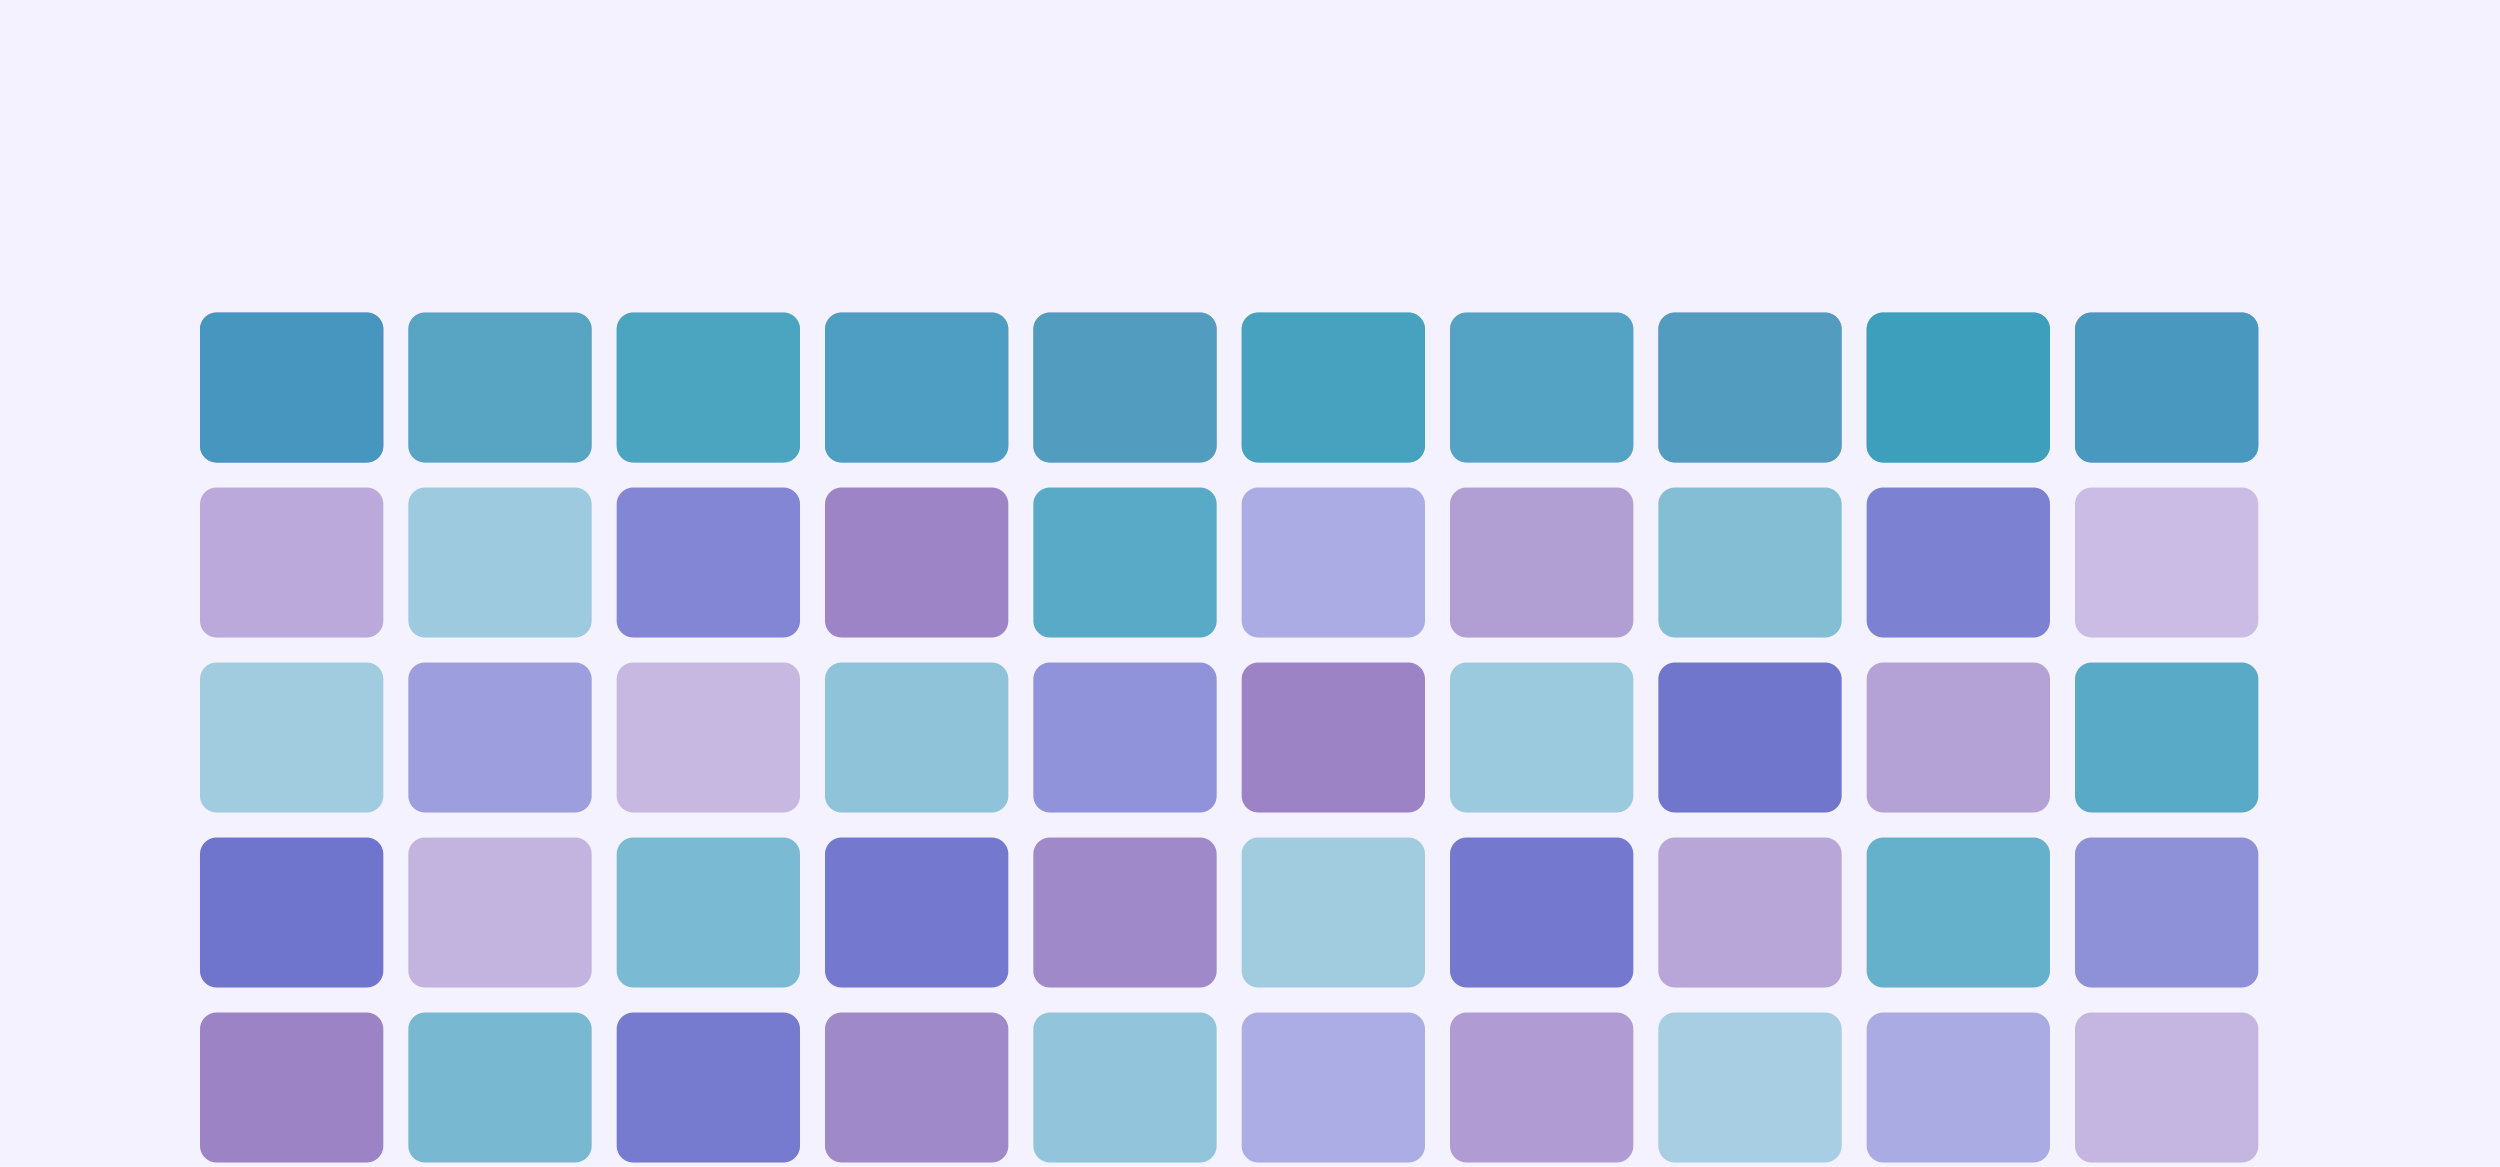
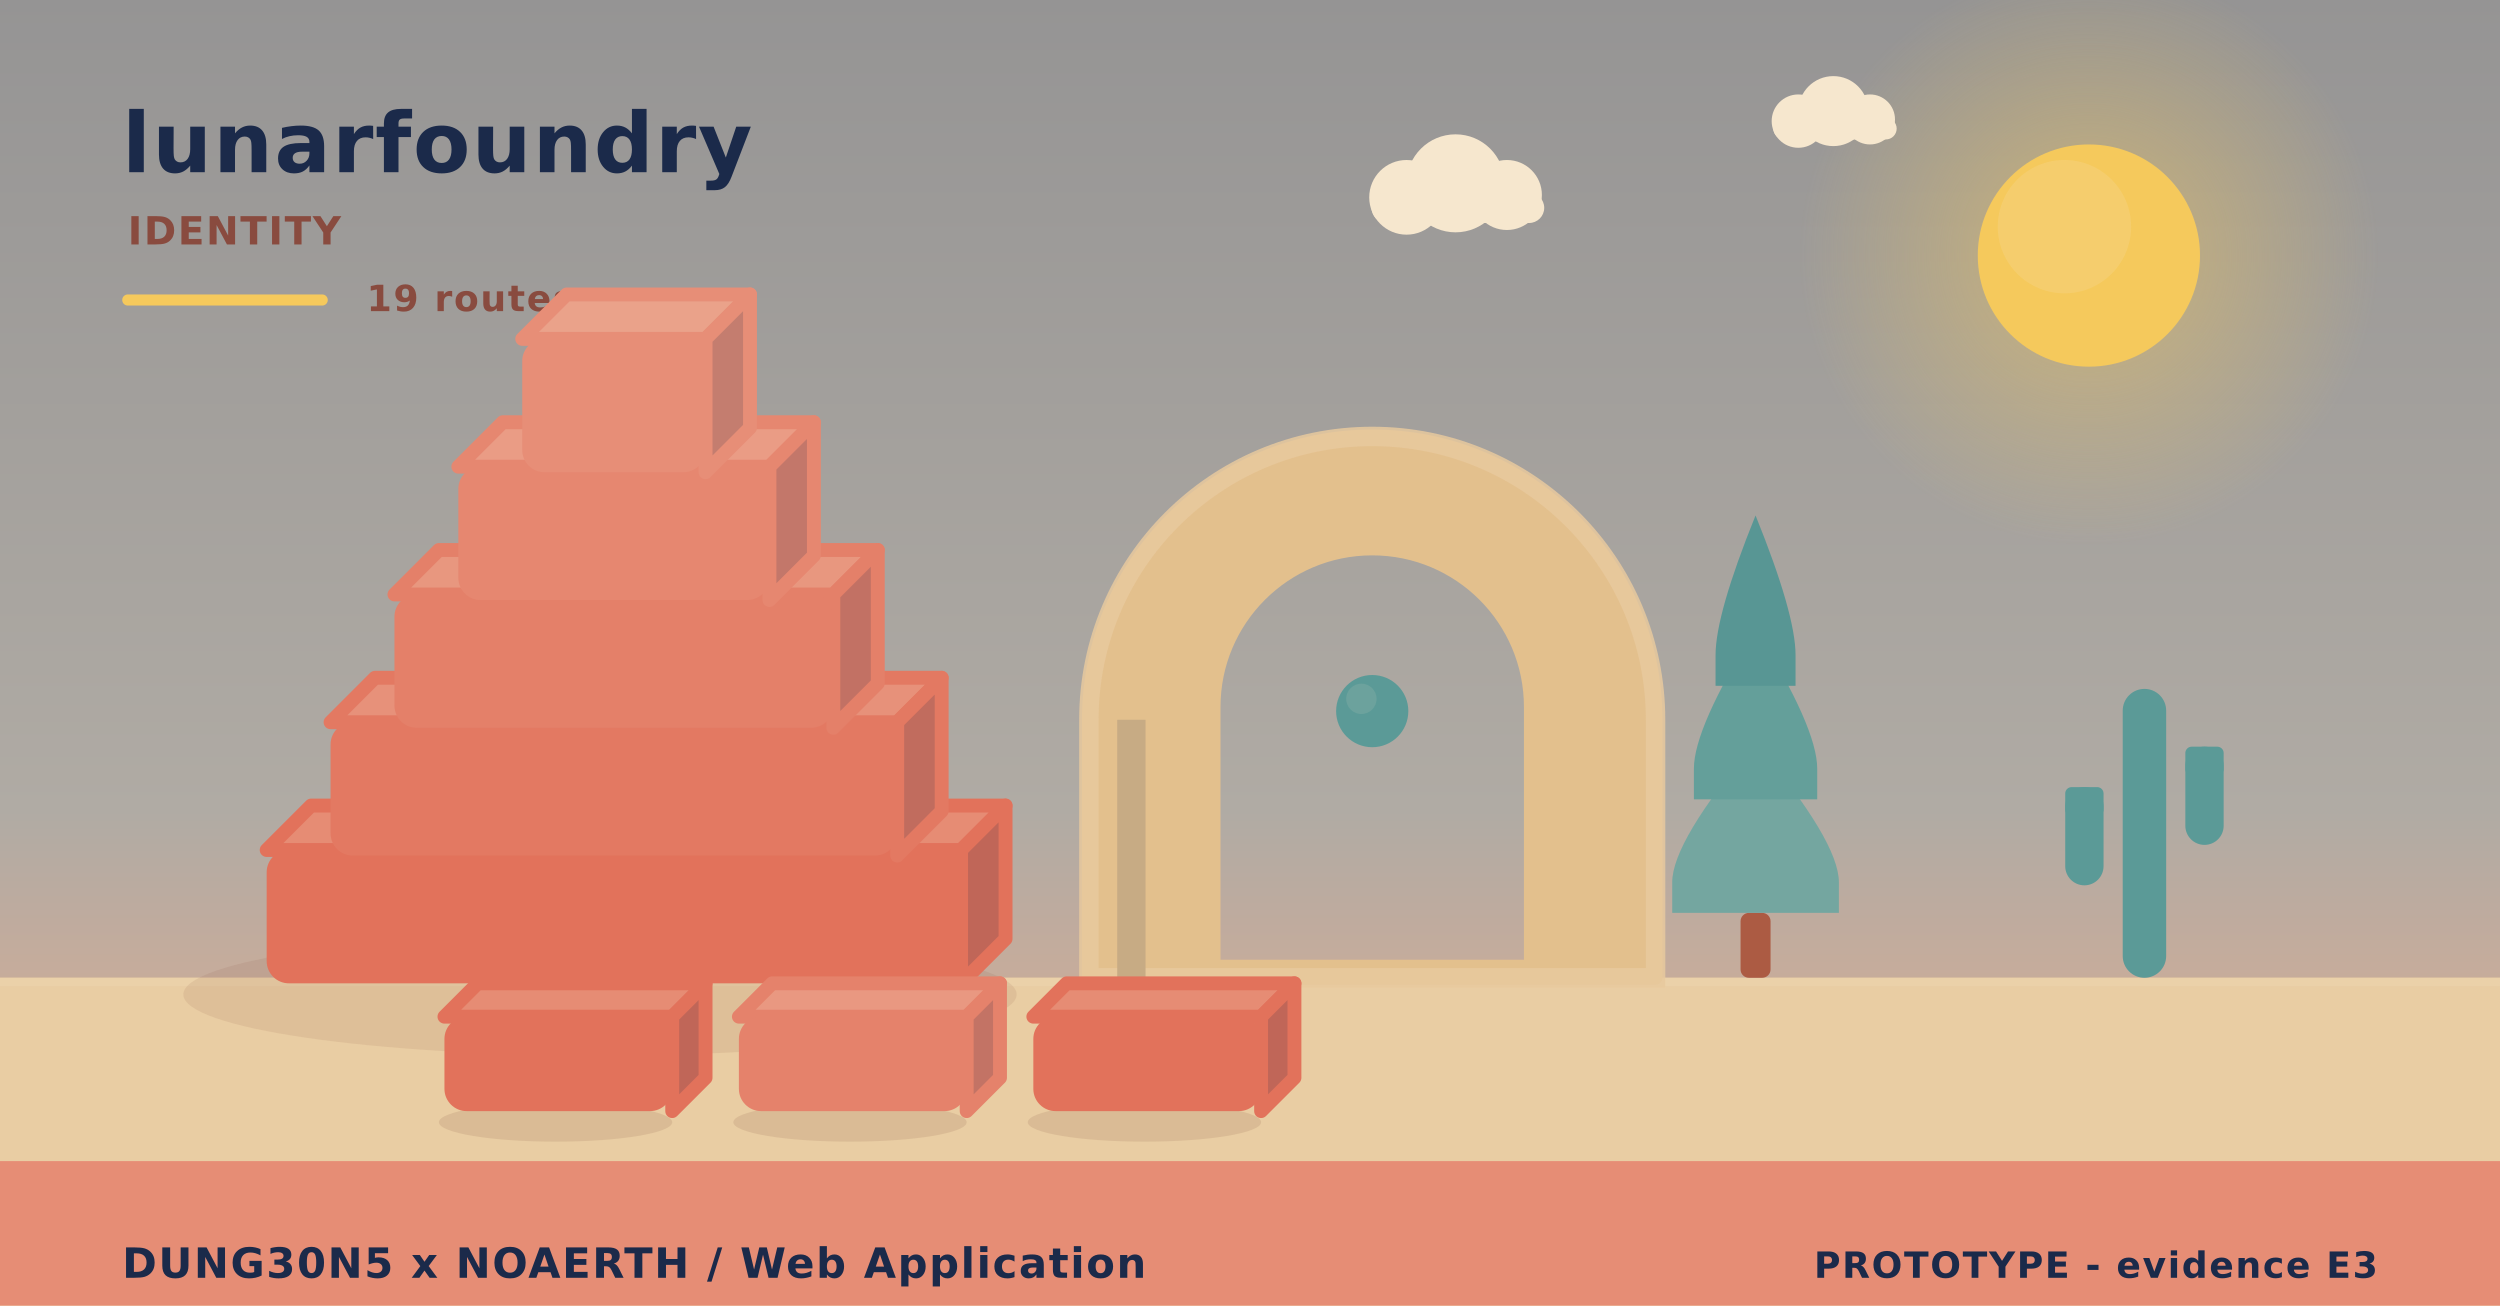
- <svg xmlns="http://www.w3.org/2000/svg" viewBox="0 0 1200 560" width="1200" height="560" role="img" aria-label="lunarfoundry hero">
-   <rect width="1200" height="560" fill="#f4f2ff" />
-   <defs>
-     <linearGradient id="gh" x1="0" y1="0" x2="1" y2="1">
-       <stop offset="0%" stop-color="#6166c7" />
-       <stop offset="100%" stop-color="#8f73be" />
-     </linearGradient>
-   </defs>
-   <rect x="96.00" y="150.00" width="88.00" height="72.00" rx="8.00" fill="#6166c7" opacity="0.87" />
-   <rect x="196.00" y="150.00" width="88.00" height="72.00" rx="8.00" fill="#8f73be" opacity="0.43" />
-   <rect x="296.00" y="150.00" width="88.00" height="72.00" rx="8.00" fill="#3b9dbb" opacity="0.56" />
-   <rect x="396.00" y="150.00" width="88.00" height="72.00" rx="8.00" fill="#6166c7" opacity="0.61" />
-   <rect x="496.00" y="150.00" width="88.00" height="72.00" rx="8.00" fill="#8f73be" opacity="0.71" />
-   <rect x="596.00" y="150.00" width="88.00" height="72.00" rx="8.00" fill="#3b9dbb" opacity="0.70" />
-   <rect x="696.00" y="150.00" width="88.00" height="72.00" rx="8.00" fill="#6166c7" opacity="0.40" />
-   <rect x="796.00" y="150.00" width="88.00" height="72.00" rx="8.00" fill="#8f73be" opacity="0.71" />
-   <rect x="896.00" y="150.00" width="88.00" height="72.00" rx="8.00" fill="#3b9dbb" opacity="0.93" />
-   <rect x="996.00" y="150.00" width="88.00" height="72.00" rx="8.00" fill="#6166c7" opacity="0.80" />
-   <rect x="96.00" y="234.00" width="88.00" height="72.00" rx="8.00" fill="#8f73be" opacity="0.57" />
-   <rect x="196.00" y="234.00" width="88.00" height="72.00" rx="8.00" fill="#3b9dbb" opacity="0.47" />
-   <rect x="296.00" y="234.00" width="88.00" height="72.00" rx="8.00" fill="#6166c7" opacity="0.77" />
-   <rect x="396.00" y="234.00" width="88.00" height="72.00" rx="8.00" fill="#8f73be" opacity="0.86" />
-   <rect x="496.00" y="234.00" width="88.00" height="72.00" rx="8.00" fill="#3b9dbb" opacity="0.84" />
-   <rect x="596.00" y="234.00" width="88.00" height="72.00" rx="8.00" fill="#6166c7" opacity="0.50" />
-   <rect x="696.00" y="234.00" width="88.00" height="72.00" rx="8.00" fill="#8f73be" opacity="0.66" />
-   <rect x="796.00" y="234.00" width="88.00" height="72.00" rx="8.00" fill="#3b9dbb" opacity="0.61" />
-   <rect x="896.00" y="234.00" width="88.00" height="72.00" rx="8.00" fill="#6166c7" opacity="0.81" />
-   <rect x="996.00" y="234.00" width="88.00" height="72.00" rx="8.00" fill="#8f73be" opacity="0.42" />
-   <rect x="96.00" y="318.00" width="88.00" height="72.00" rx="8.00" fill="#3b9dbb" opacity="0.45" />
-   <rect x="196.00" y="318.00" width="88.00" height="72.00" rx="8.00" fill="#6166c7" opacity="0.60" />
-   <rect x="296.00" y="318.00" width="88.00" height="72.00" rx="8.00" fill="#8f73be" opacity="0.46" />
-   <rect x="396.00" y="318.00" width="88.00" height="72.00" rx="8.00" fill="#3b9dbb" opacity="0.55" />
-   <rect x="496.00" y="318.00" width="88.00" height="72.00" rx="8.00" fill="#6166c7" opacity="0.68" />
-   <rect x="596.00" y="318.00" width="88.00" height="72.00" rx="8.00" fill="#8f73be" opacity="0.87" />
-   <rect x="696.00" y="318.00" width="88.00" height="72.00" rx="8.00" fill="#3b9dbb" opacity="0.48" />
-   <rect x="796.00" y="318.00" width="88.00" height="72.00" rx="8.00" fill="#6166c7" opacity="0.89" />
-   <rect x="896.00" y="318.00" width="88.00" height="72.00" rx="8.00" fill="#8f73be" opacity="0.63" />
-   <rect x="996.00" y="318.00" width="88.00" height="72.00" rx="8.00" fill="#3b9dbb" opacity="0.84" />
-   <rect x="96.00" y="402.00" width="88.00" height="72.00" rx="8.00" fill="#6166c7" opacity="0.90" />
-   <rect x="196.00" y="402.00" width="88.00" height="72.00" rx="8.00" fill="#8f73be" opacity="0.49" />
-   <rect x="296.00" y="402.00" width="88.00" height="72.00" rx="8.00" fill="#3b9dbb" opacity="0.65" />
-   <rect x="396.00" y="402.00" width="88.00" height="72.00" rx="8.00" fill="#6166c7" opacity="0.87" />
-   <rect x="496.00" y="402.00" width="88.00" height="72.00" rx="8.00" fill="#8f73be" opacity="0.83" />
-   <rect x="596.00" y="402.00" width="88.00" height="72.00" rx="8.00" fill="#3b9dbb" opacity="0.45" />
-   <rect x="696.00" y="402.00" width="88.00" height="72.00" rx="8.00" fill="#6166c7" opacity="0.87" />
-   <rect x="796.00" y="402.00" width="88.00" height="72.00" rx="8.00" fill="#8f73be" opacity="0.60" />
-   <rect x="896.00" y="402.00" width="88.00" height="72.00" rx="8.00" fill="#3b9dbb" opacity="0.77" />
-   <rect x="996.00" y="402.00" width="88.00" height="72.00" rx="8.00" fill="#6166c7" opacity="0.69" />
-   <rect x="96.00" y="486.00" width="88.00" height="72.00" rx="8.00" fill="#8f73be" opacity="0.87" />
-   <rect x="196.00" y="486.00" width="88.00" height="72.00" rx="8.00" fill="#3b9dbb" opacity="0.67" />
-   <rect x="296.00" y="486.00" width="88.00" height="72.00" rx="8.00" fill="#6166c7" opacity="0.85" />
-   <rect x="396.00" y="486.00" width="88.00" height="72.00" rx="8.00" fill="#8f73be" opacity="0.83" />
-   <rect x="496.00" y="486.00" width="88.00" height="72.00" rx="8.00" fill="#3b9dbb" opacity="0.53" />
-   <rect x="596.00" y="486.00" width="88.00" height="72.00" rx="8.00" fill="#6166c7" opacity="0.49" />
-   <rect x="696.00" y="486.00" width="88.00" height="72.00" rx="8.00" fill="#8f73be" opacity="0.68" />
-   <rect x="796.00" y="486.00" width="88.00" height="72.00" rx="8.00" fill="#3b9dbb" opacity="0.42" />
-   <rect x="896.00" y="486.00" width="88.00" height="72.00" rx="8.00" fill="#6166c7" opacity="0.51" />
-   <rect x="996.00" y="486.00" width="88.00" height="72.00" rx="8.00" fill="#8f73be" opacity="0.47" />
+ <svg xmlns="http://www.w3.org/2000/svg" width="900" height="470" viewBox="0 0 900 470" role="img" aria-label="lunarfoundry - identity">
+   <linearGradient id="skyh" x1="0" y1="0" x2="0" y2="1">
+     <stop offset="0" stop-color="#959494" />
+     <stop offset="0.62" stop-color="#b0aba4" />
+     <stop offset="1" stop-color="#f3ad8a" />
+   </linearGradient>
+   <rect width="900" height="470" fill="url(#skyh)" />
+   <radialGradient id="sunh">
+     <stop offset="0.35" stop-color="#f5c95c" stop-opacity="0.34" />
+     <stop offset="1" stop-color="#f5c95c" stop-opacity="0" />
+   </radialGradient>
+   <circle cx="752" cy="92" r="104" fill="url(#sunh)" />
+   <circle cx="752" cy="92" r="40" fill="#f5c95c" />
+   <circle cx="743.2" cy="81.6" r="24" fill="#f5d27e" opacity="0.5" />
  <g>
-     <rect x="96.00" y="150.00" width="88.00" height="72.00" rx="8.00" fill="#3b9dbb" opacity="0.80" />
-     <animate attributeName="opacity" values="0.25;1.0;0.25" dur="12.4s" begin="3.23s" repeatCount="indefinite" />
+     <circle cx="524" cy="66" r="17.64" fill="#f6e7ce" />
+     <circle cx="506.36" cy="71.04" r="13.44" fill="#f6e7ce" />
+     <circle cx="542.48" cy="70.2" r="12.6" fill="#f6e7ce" />
+     <rect x="493.76" y="69.36" width="62.16" height="10.92" rx="5.46" fill="#f6e7ce" />
+     <animateTransform attributeName="transform" type="translate" values="0 0;24 0;0 0" dur="36s" begin="0s" repeatCount="indefinite" />
  </g>
  <g>
-     <rect x="196.00" y="150.00" width="88.00" height="72.00" rx="8.00" fill="#3b9dbb" opacity="0.80" />
-     <animate attributeName="opacity" values="0.25;1.0;0.25" dur="12.4s" begin="3.55s" repeatCount="indefinite" />
+     <circle cx="660" cy="40" r="12.6" fill="#f6e7ce" />
+     <circle cx="647.4" cy="43.6" r="9.6" fill="#f6e7ce" />
+     <circle cx="673.2" cy="43" r="9" fill="#f6e7ce" />
+     <rect x="638.4" y="42.4" width="44.4" height="7.8" rx="3.9" fill="#f6e7ce" />
+     <animateTransform attributeName="transform" type="translate" values="0 0;-18 0;0 0" dur="46s" begin="3s" repeatCount="indefinite" />
+   </g>
+   <rect x="0" y="352" width="900" height="118" fill="#e9cda3" />
+   <rect x="0" y="352" width="900" height="3" fill="#ebd1a9" />
+   <text x="44" y="62" font-family="Verdana,DejaVu Sans,sans-serif" font-size="30" font-weight="700" letter-spacing="0.6" fill="#1b2a4a" text-anchor="start">lunarfoundry</text>
+   <text x="46" y="88" font-family="Verdana,DejaVu Sans,sans-serif" font-size="14" font-weight="700" letter-spacing="0.6" fill="#894b3f" text-anchor="start">IDENTITY</text>
+   <rect x="44" y="106" width="74" height="4" rx="2" fill="#f5c95c" />
+   <text x="132" y="112" font-family="Verdana,DejaVu Sans,sans-serif" font-size="13" font-weight="700" letter-spacing="0.6" fill="#894b3f" text-anchor="start">19 routes</text>
+   <ellipse cx="216" cy="358" rx="150" ry="22" fill="rgba(138,90,68,0.11)" />
+   <g>
+     <path d="M96,306 L346,306 L362,290 L112,290 Z" fill="#e68c74" stroke="#e2725b" stroke-width="5" stroke-linejoin="round" />
+     <path d="M346,306 L362,290 L362,338 L346,354 Z" fill="#c06658" stroke="#e2725b" stroke-width="5" stroke-linejoin="round" />
+     <rect x="96" y="306" width="250" height="48" rx="8" fill="#e2725b" />
+     <animateTransform attributeName="transform" type="translate" values="0 10;0 0" dur="0.9s" begin="0s" fill="freeze" />
  </g>
  <g>
-     <rect x="296.00" y="150.00" width="88.00" height="72.00" rx="8.00" fill="#3b9dbb" opacity="0.80" />
-     <animate attributeName="opacity" values="0.25;1.0;0.25" dur="12.4s" begin="3.87s" repeatCount="indefinite" />
+     <path d="M119,260 L323,260 L339,244 L135,244 Z" fill="#e7917a" stroke="#e37962" stroke-width="5" stroke-linejoin="round" />
+     <path d="M323,260 L339,244 L339,292 L323,308 Z" fill="#c16c5e" stroke="#e37962" stroke-width="5" stroke-linejoin="round" />
+     <rect x="119" y="260" width="204" height="48" rx="8" fill="#e37962" />
+     <animateTransform attributeName="transform" type="translate" values="0 10;0 0" dur="0.9s" begin="0.28s" fill="freeze" />
  </g>
  <g>
-     <rect x="396.00" y="150.00" width="88.00" height="72.00" rx="8.00" fill="#3b9dbb" opacity="0.80" />
-     <animate attributeName="opacity" values="0.25;1.0;0.25" dur="12.4s" begin="4.19s" repeatCount="indefinite" />
+     <path d="M142,214 L300,214 L316,198 L158,198 Z" fill="#e8977f" stroke="#e48069" stroke-width="5" stroke-linejoin="round" />
+     <path d="M300,214 L316,198 L316,246 L300,262 Z" fill="#c27164" stroke="#e48069" stroke-width="5" stroke-linejoin="round" />
+     <rect x="142" y="214" width="158" height="48" rx="8" fill="#e48069" />
+     <animateTransform attributeName="transform" type="translate" values="0 10;0 0" dur="0.9s" begin="0.56s" fill="freeze" />
  </g>
  <g>
-     <rect x="496.00" y="150.00" width="88.00" height="72.00" rx="8.00" fill="#3b9dbb" opacity="0.80" />
-     <animate attributeName="opacity" values="0.25;1.0;0.25" dur="12.4s" begin="4.51s" repeatCount="indefinite" />
+     <path d="M165,168 L277,168 L293,152 L181,152 Z" fill="#ea9c85" stroke="#e68770" stroke-width="5" stroke-linejoin="round" />
+     <path d="M277,168 L293,152 L293,200 L277,216 Z" fill="#c3776a" stroke="#e68770" stroke-width="5" stroke-linejoin="round" />
+     <rect x="165" y="168" width="112" height="48" rx="8" fill="#e68770" />
+     <animateTransform attributeName="transform" type="translate" values="0 10;0 0" dur="0.9s" begin="0.84s" fill="freeze" />
  </g>
  <g>
-     <rect x="596.00" y="150.00" width="88.00" height="72.00" rx="8.00" fill="#3b9dbb" opacity="0.80" />
-     <animate attributeName="opacity" values="0.25;1.0;0.25" dur="12.4s" begin="4.83s" repeatCount="indefinite" />
+     <path d="M188,122 L254,122 L270,106 L204,106 Z" fill="#eaa28a" stroke="#e78e77" stroke-width="5" stroke-linejoin="round" />
+     <path d="M254,122 L270,106 L270,154 L254,170 Z" fill="#c47d6f" stroke="#e78e77" stroke-width="5" stroke-linejoin="round" />
+     <rect x="188" y="122" width="66" height="48" rx="8" fill="#e78e77" />
+     <animateTransform attributeName="transform" type="translate" values="0 10;0 0" dur="0.9s" begin="1.12s" fill="freeze" />
  </g>
+   <path d="M392,352 L392,259.12 A102,102 0 0 1 596,259.12 L596,352 Z M436.88,348 L436.88,254.55 A57.12,57.12 0 0 1 551.12,254.55 L551.12,348 Z" fill="#e3c08d" fill-rule="evenodd" stroke="#e3c08d" stroke-width="5" stroke-linejoin="round" />
+   <path d="M392,352 L392,259.12 A102,102 0 0 1 596,259.12 L596,352 Z" fill="none" stroke="#e8c99d" stroke-width="7" stroke-linecap="round" opacity="0.85" />
+   <rect x="402.2" y="259.12" width="10.2" height="92.88" fill="#c7ab84" />
  <g>
-     <rect x="696.00" y="150.00" width="88.00" height="72.00" rx="8.00" fill="#3b9dbb" opacity="0.80" />
-     <animate attributeName="opacity" values="0.25;1.0;0.25" dur="12.4s" begin="5.15s" repeatCount="indefinite" />
+     <circle cx="494" cy="256" r="13" fill="#5b9a97" />
+     <circle cx="490.1" cy="251.58" r="5.46" fill="#7aa9a2" opacity="0.55" />
+     <animate attributeName="opacity" values="0.78;1;0.78" dur="5.2s" begin="0s" repeatCount="indefinite" />
  </g>
+   <rect x="626.6" y="328.64" width="10.8" height="23.36" rx="3" fill="#ac5b43" />
+   <path d="M632,267.32 Q602,302.89 602,317.6 Q602,328.64 602,328.64 L662,328.64 Q662,328.64 662,317.6 Q662,302.89 632,267.32 Z" fill="#74a6a0" />
+   <path d="M632,226.44 Q609.8,262.01 609.8,276.72 Q609.8,287.76 609.8,287.76 L654.2,287.76 Q654.2,287.76 654.2,276.72 Q654.2,262.01 632,226.44 Z" fill="#649f9a" />
+   <path d="M632,185.56 Q617.6,221.13 617.6,235.84 Q617.6,246.88 617.6,246.88 L646.4,246.88 Q646.4,246.88 646.4,235.84 Q646.4,221.13 632,185.56 Z" fill="#589694" />
+   <rect x="764.18" y="248" width="15.64" height="104" rx="7.82" fill="#5b9a97" />
+   <rect x="743.48" y="283.36" width="13.8" height="35.36" rx="6.9" fill="#5b9a97" />
+   <rect x="743.48" y="283.36" width="13.8" height="10.4" rx="2.3" fill="#5b9a97" />
+   <rect x="786.72" y="268.8" width="13.8" height="35.36" rx="6.9" fill="#5b9a97" />
+   <rect x="786.72" y="268.8" width="13.8" height="10.4" rx="2.3" fill="#5b9a97" />
+   <ellipse cx="200" cy="404" rx="42" ry="7" fill="rgba(138,90,68,0.15)" />
  <g>
-     <rect x="796.00" y="150.00" width="88.00" height="72.00" rx="8.00" fill="#3b9dbb" opacity="0.80" />
-     <animate attributeName="opacity" values="0.25;1.0;0.25" dur="12.4s" begin="5.47s" repeatCount="indefinite" />
+     <path d="M160,366 L242,366 L254,354 L172,354 Z" fill="#e68c74" stroke="#e2725b" stroke-width="5" stroke-linejoin="round" />
+     <path d="M242,366 L254,354 L254,388 L242,400 Z" fill="#c06658" stroke="#e2725b" stroke-width="5" stroke-linejoin="round" />
+     <rect x="160" y="366" width="82" height="34" rx="8" fill="#e2725b" />
+     <animateTransform attributeName="transform" type="translate" values="0 10;0 0" dur="0.7s" begin="0.8s" fill="freeze" />
  </g>
+   <ellipse cx="306" cy="404" rx="42" ry="7" fill="rgba(138,90,68,0.15)" />
  <g>
-     <rect x="896.00" y="150.00" width="88.00" height="72.00" rx="8.00" fill="#3b9dbb" opacity="0.80" />
-     <animate attributeName="opacity" values="0.25;1.0;0.25" dur="12.4s" begin="5.79s" repeatCount="indefinite" />
+     <path d="M266,366 L348,366 L360,354 L278,354 Z" fill="#e99881" stroke="#e5826b" stroke-width="5" stroke-linejoin="round" />
+     <path d="M348,366 L360,354 L360,388 L348,400 Z" fill="#c37365" stroke="#e5826b" stroke-width="5" stroke-linejoin="round" />
+     <rect x="266" y="366" width="82" height="34" rx="8" fill="#e5826b" />
+     <animateTransform attributeName="transform" type="translate" values="0 10;0 0" dur="0.7s" begin="0.95s" fill="freeze" />
  </g>
+   <ellipse cx="412" cy="404" rx="42" ry="7" fill="rgba(138,90,68,0.15)" />
  <g>
-     <rect x="996.00" y="150.00" width="88.00" height="72.00" rx="8.00" fill="#3b9dbb" opacity="0.80" />
-     <animate attributeName="opacity" values="0.25;1.0;0.25" dur="12.4s" begin="6.11s" repeatCount="indefinite" />
+     <path d="M372,366 L454,366 L466,354 L384,354 Z" fill="#e68c74" stroke="#e2725b" stroke-width="5" stroke-linejoin="round" />
+     <path d="M454,366 L466,354 L466,388 L454,400 Z" fill="#c06658" stroke="#e2725b" stroke-width="5" stroke-linejoin="round" />
+     <rect x="372" y="366" width="82" height="34" rx="8" fill="#e2725b" />
+     <animateTransform attributeName="transform" type="translate" values="0 10;0 0" dur="0.7s" begin="1.1s" fill="freeze" />
  </g>
+   <rect x="0" y="418" width="900" height="52" rx="0" fill="#e68972" opacity="0.94" />
+   <text x="44" y="460" font-family="Verdana,DejaVu Sans,sans-serif" font-size="15" font-weight="700" letter-spacing="0.6" fill="#1b2a4a" text-anchor="start">DUNG30N5 x NOAERTH  /  Web Application</text>
+   <text x="856" y="460" font-family="Verdana,DejaVu Sans,sans-serif" font-size="13" font-weight="700" letter-spacing="0.6" fill="#1b2a4a" text-anchor="end">PROTOTYPE  -  evidence E3</text>
</svg>
